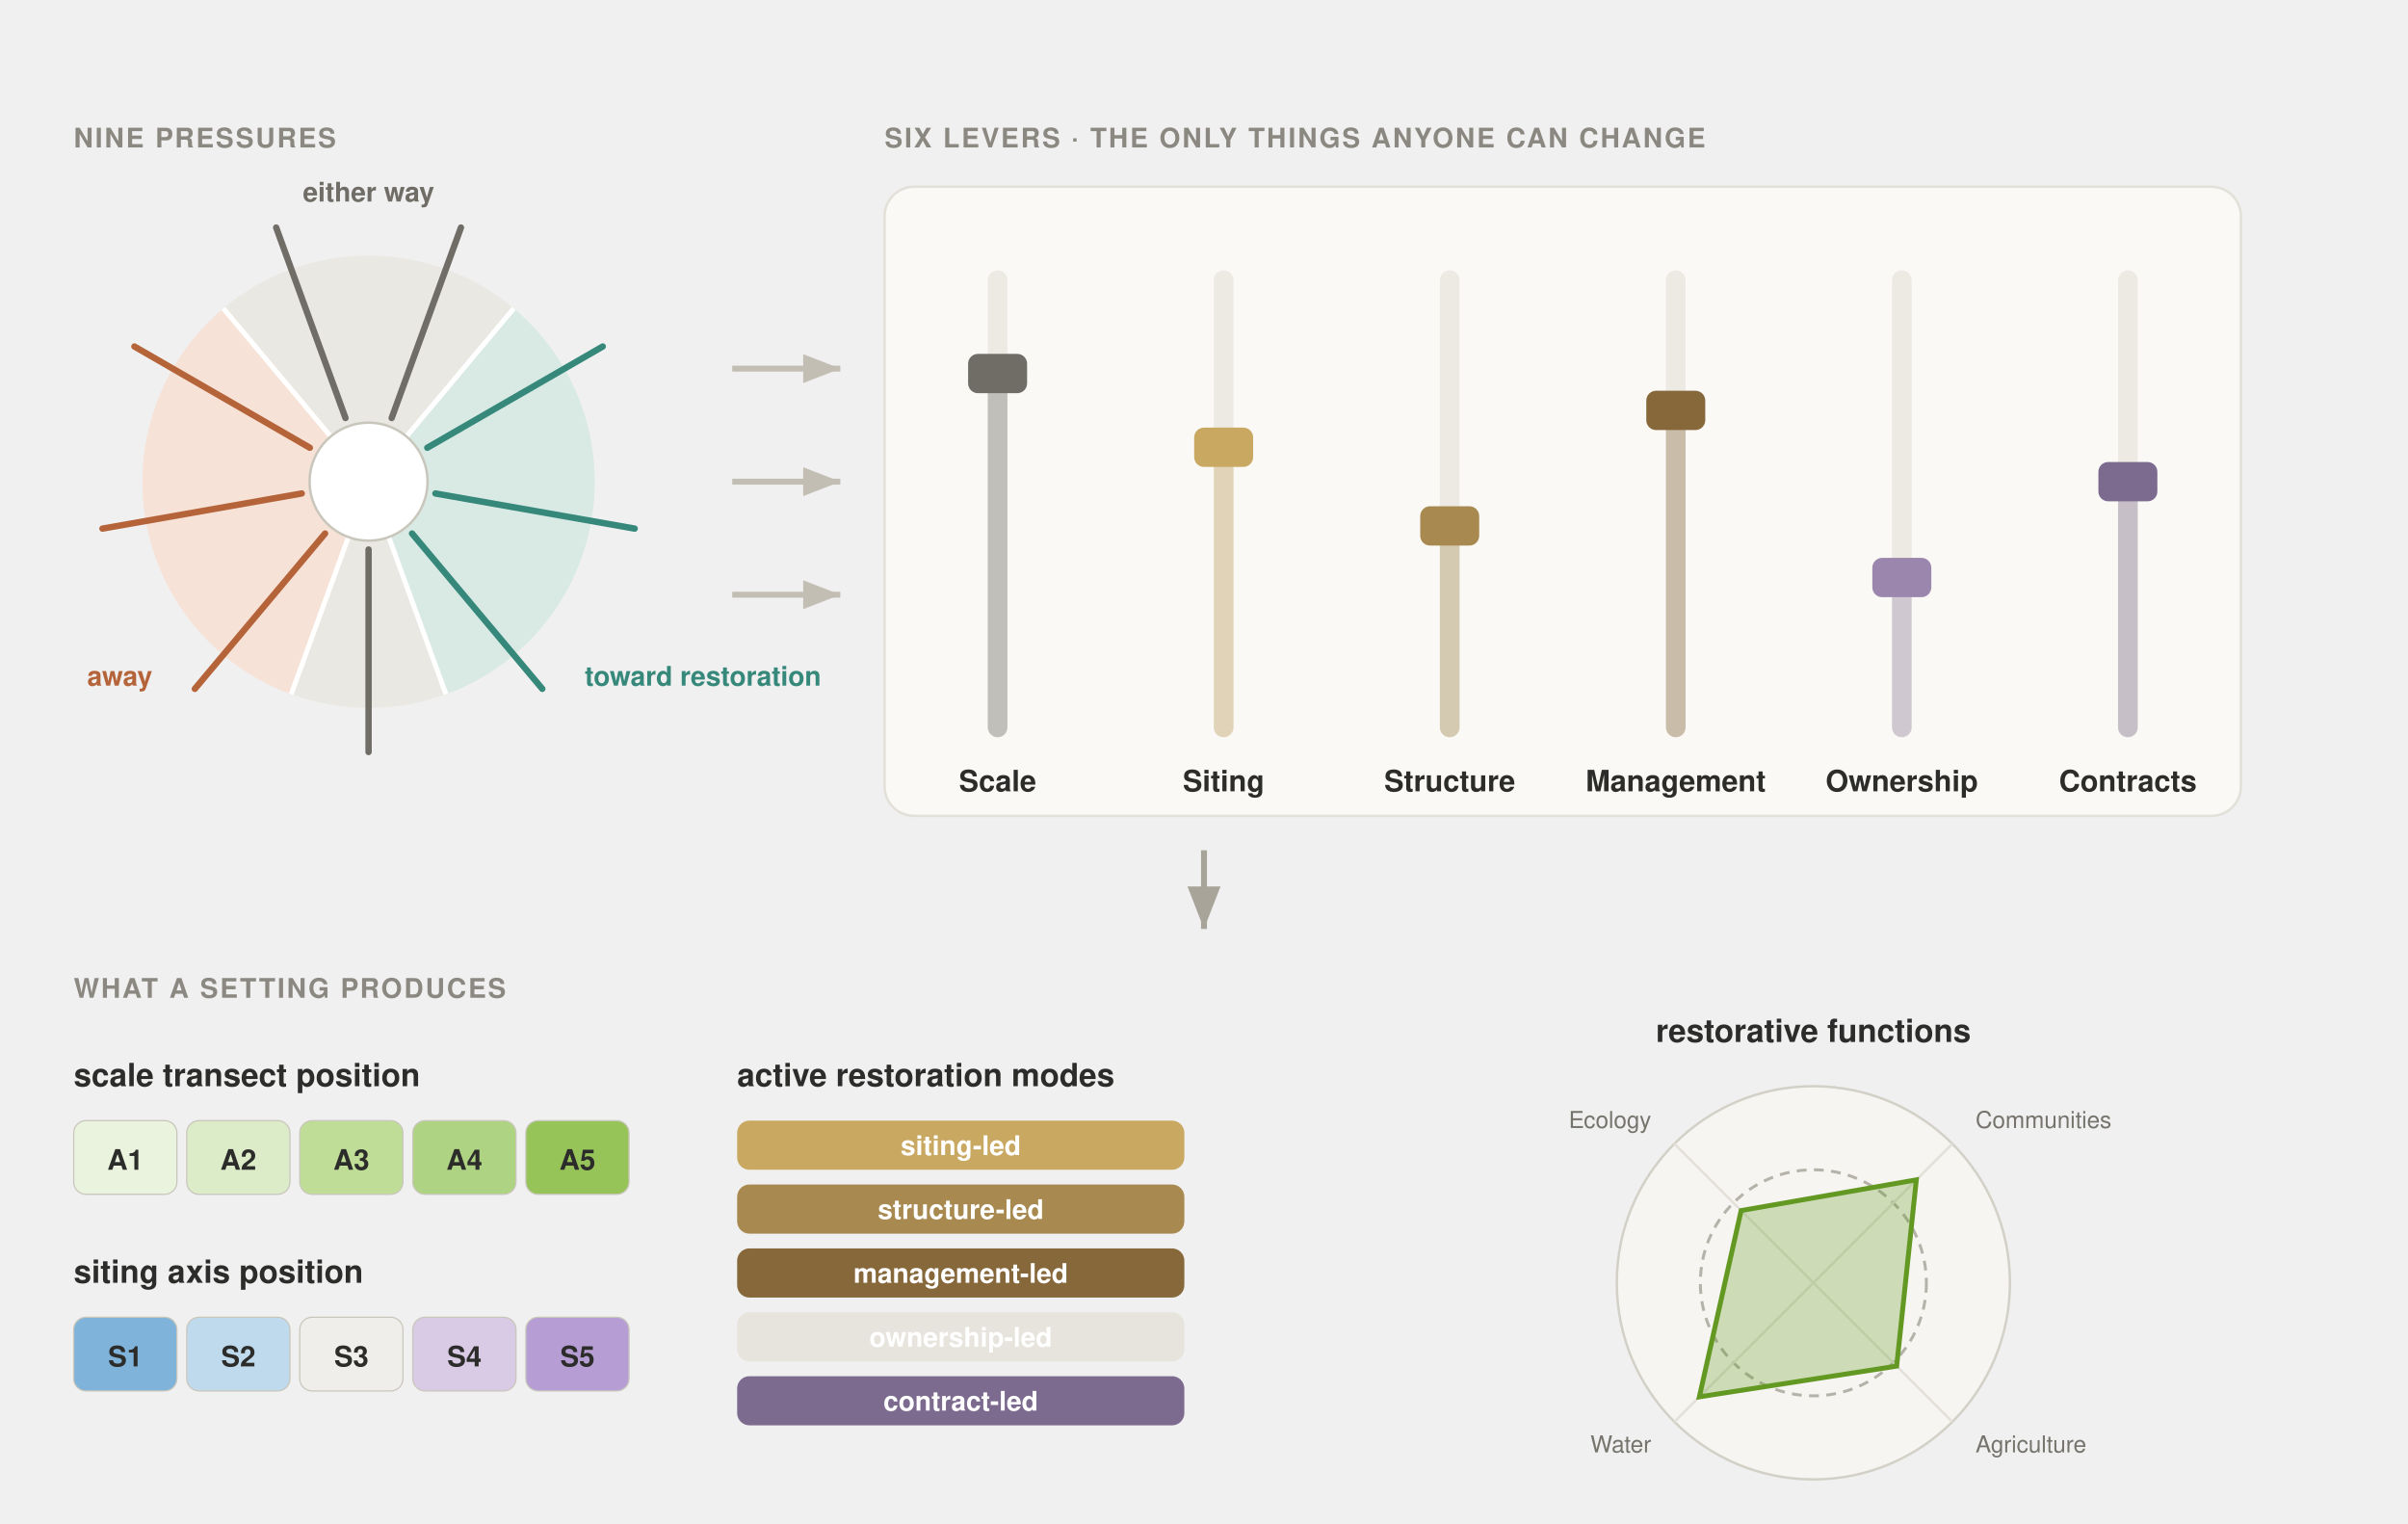
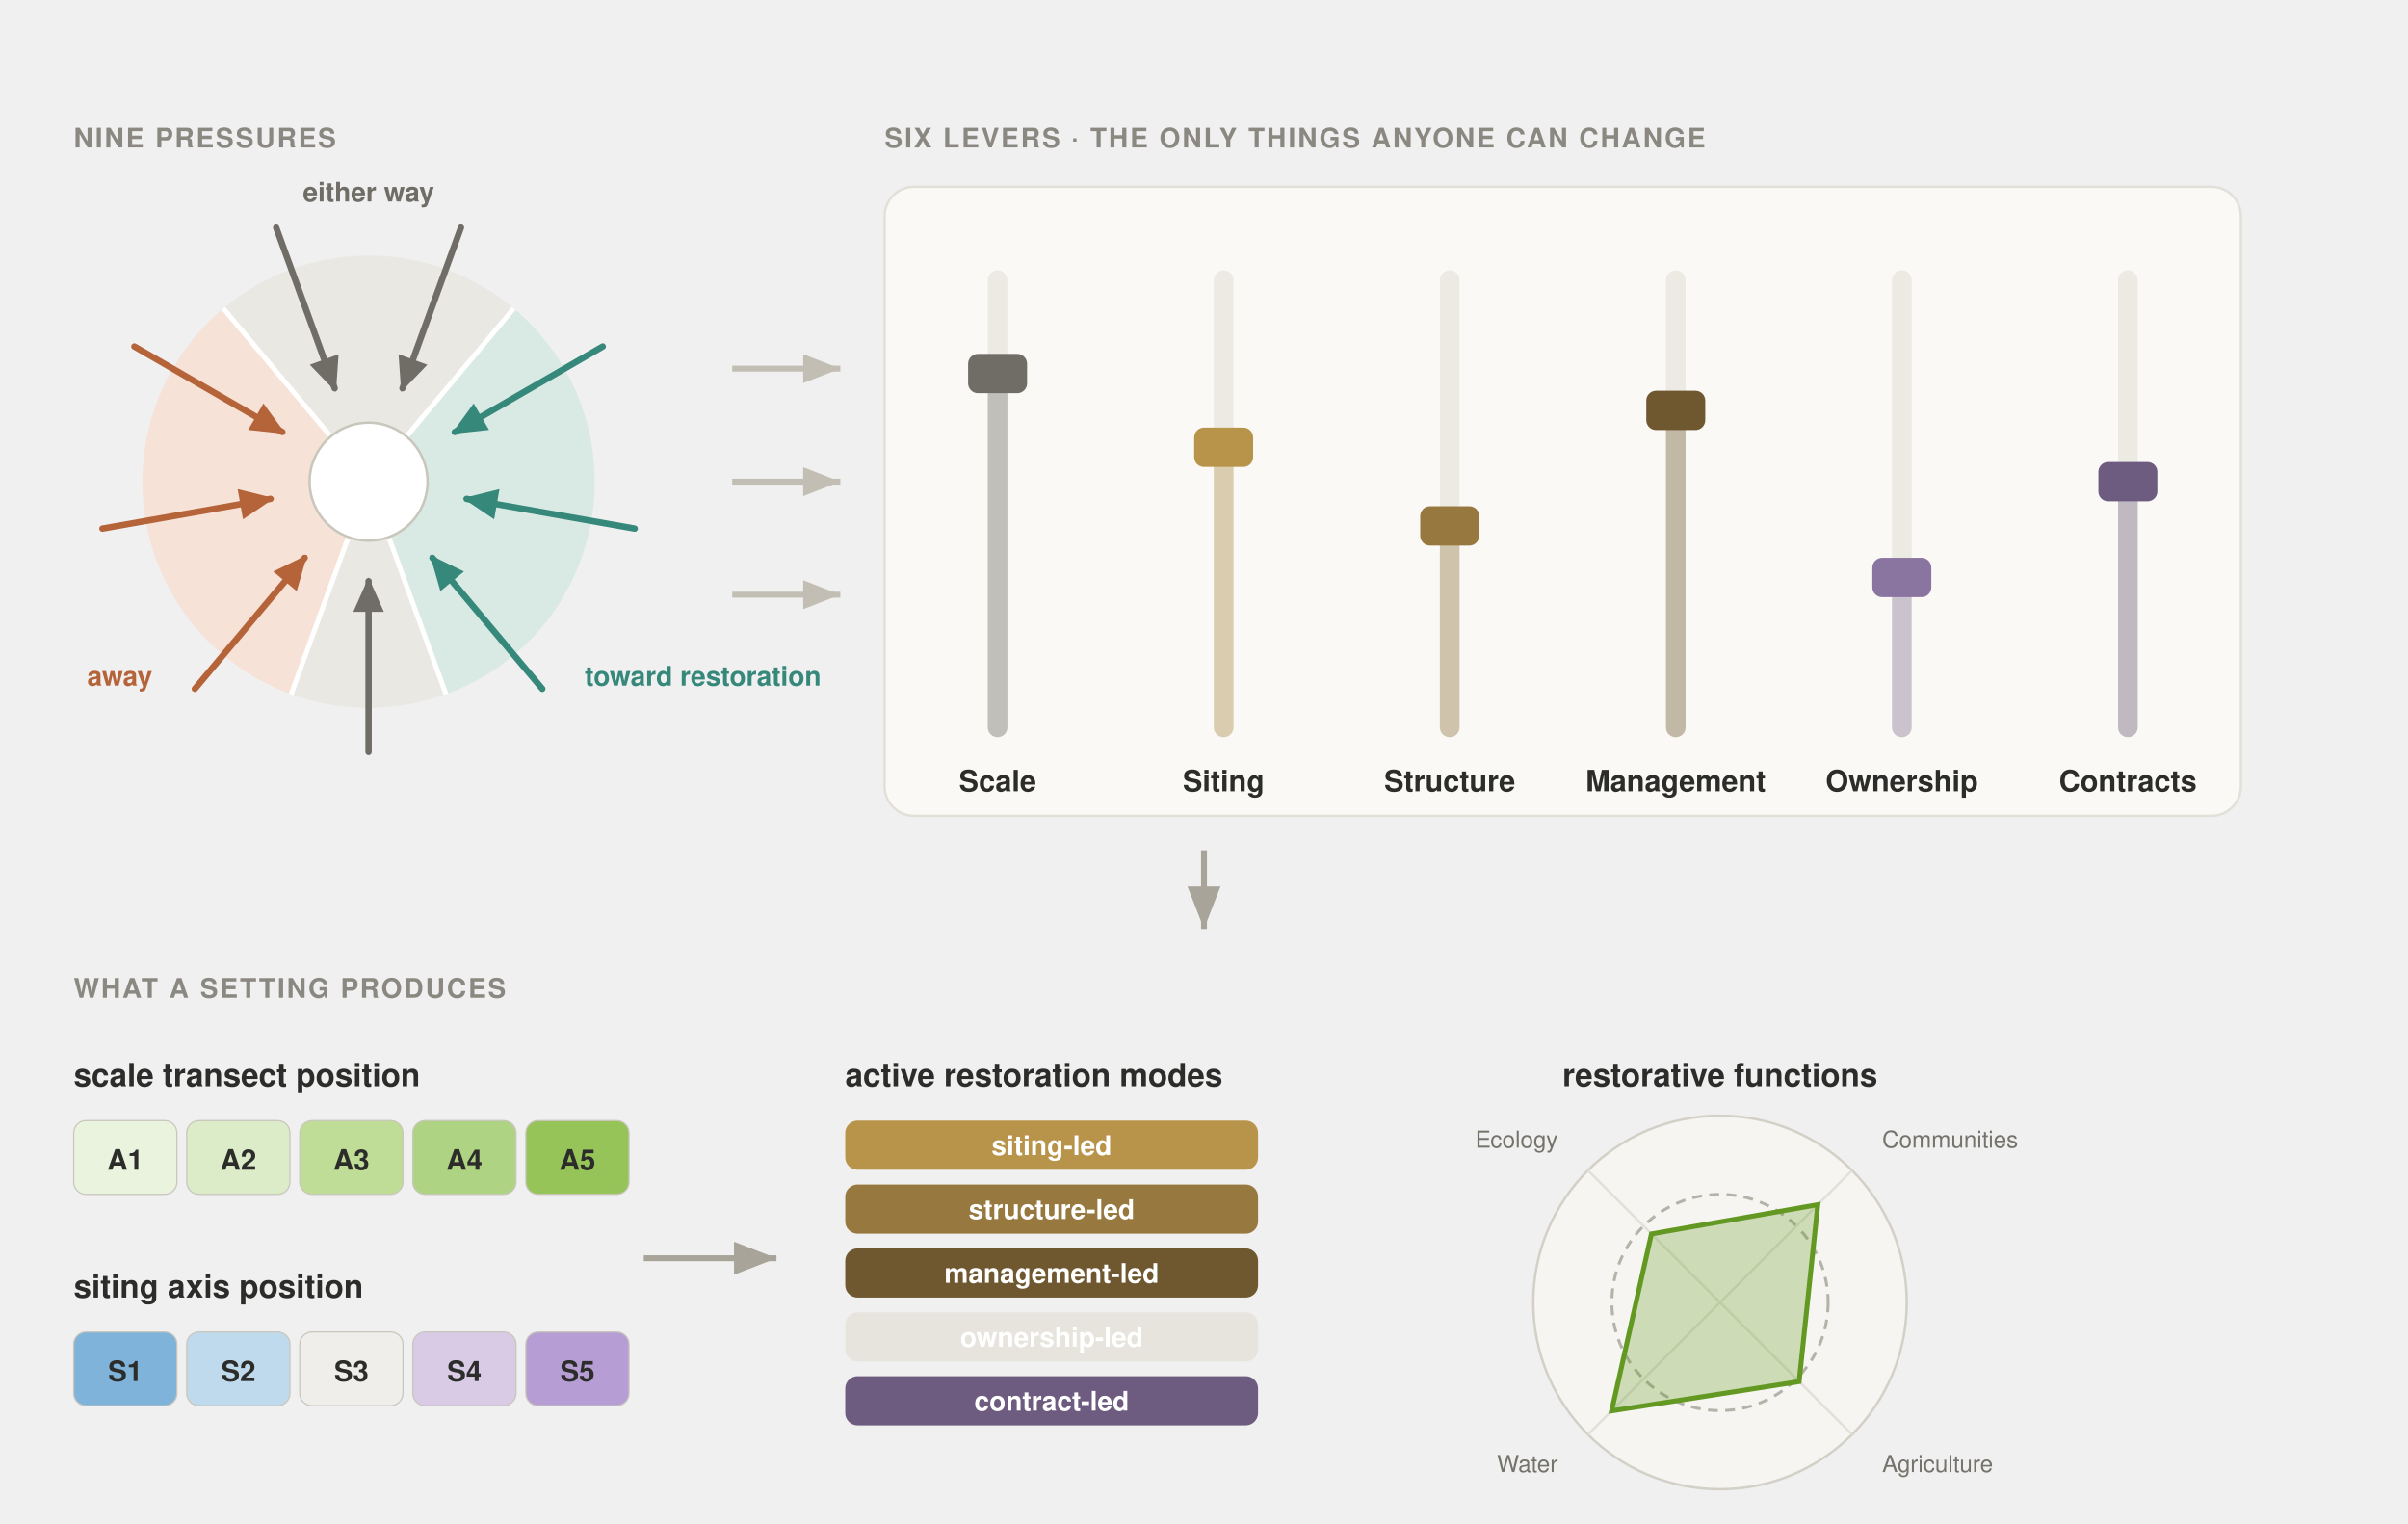
<svg xmlns="http://www.w3.org/2000/svg" width="980" height="620" viewBox="0 0 980 620" role="img">
  <style>
text{font-family:ui-sans-serif,system-ui,-apple-system,"Segoe UI",Helvetica,Arial,sans-serif}
.eb{font-size:11px;font-weight:700;fill:#8a8880;letter-spacing:.07em}
.nm{font-size:12px;font-weight:600;fill:#2c2c2a}
.ot{font-size:13px;font-weight:600;fill:#2c2c2a}
.cd{font-size:11.5px;font-weight:600;fill:#2c2c2a}
.cw{font-size:11px;font-weight:600;fill:#ffffff}
.pl{font-size:11px;font-weight:600}
.sc{font-size:9.5px;fill:#75736c}
</style>
  <defs>
+     <marker id="mt" viewBox="0 0 10 10" refX="8" refY="5" markerWidth="6" markerHeight="6" orient="auto">
+       <path d="M0,1 L9,5 L0,9 z" fill="#35887a" />
+     </marker>
+     <marker id="mg" viewBox="0 0 10 10" refX="8" refY="5" markerWidth="6" markerHeight="6" orient="auto">
+       <path d="M0,1 L9,5 L0,9 z" fill="#6f6d66" />
+     </marker>
+     <marker id="ma" viewBox="0 0 10 10" refX="8" refY="5" markerWidth="6" markerHeight="6" orient="auto">
+       <path d="M0,1 L9,5 L0,9 z" fill="#b5643a" />
+     </marker>
    <marker id="p" viewBox="0 0 10 10" refX="9" refY="5" markerWidth="7" markerHeight="7" orient="auto">
      <path d="M0,1.5 L9,5 L0,8.5 z" fill="#c2beb4" />
    </marker>
    <marker id="o" viewBox="0 0 10 10" refX="9" refY="5" markerWidth="8" markerHeight="8" orient="auto">
      <path d="M0,1.5 L9,5 L0,8.5 z" fill="#a8a49a" />
    </marker>
  </defs>
  <text class="eb" x="30" y="60">NINE PRESSURES</text>
  <path d="M150,196 L90.9,125.5 A92,92 0 0 1 209.1,125.5 Z" fill="#eae8e3" />
  <path d="M150,196 L209.1,125.5 A92,92 0 0 1 181.5,282.5 Z" fill="#d9e9e4" />
  <path d="M150,196 L181.5,282.5 A92,92 0 0 1 118.5,282.5 Z" fill="#eae8e3" />
  <path d="M150,196 L118.5,282.5 A92,92 0 0 1 90.9,125.5 Z" fill="#f6e2d7" />
  <line x1="150" y1="196" x2="90.9" y2="125.5" stroke="#ffffff" stroke-width="2" />
  <line x1="150" y1="196" x2="209.1" y2="125.5" stroke="#ffffff" stroke-width="2" />
  <line x1="150" y1="196" x2="181.5" y2="282.5" stroke="#ffffff" stroke-width="2" />
  <line x1="150" y1="196" x2="118.5" y2="282.5" stroke="#ffffff" stroke-width="2" />
-   <line x1="112.4" y1="92.6" x2="140.6" y2="170.1" stroke="#6f6d66" stroke-width="2.6" stroke-linecap="round" />
-   <line x1="187.6" y1="92.6" x2="159.4" y2="170.1" stroke="#6f6d66" stroke-width="2.6" stroke-linecap="round" />
-   <line x1="245.3" y1="141.0" x2="173.9" y2="182.2" stroke="#35887a" stroke-width="2.6" stroke-linecap="round" />
-   <line x1="258.3" y1="215.1" x2="177.2" y2="200.8" stroke="#35887a" stroke-width="2.6" stroke-linecap="round" />
-   <line x1="220.7" y1="280.3" x2="167.7" y2="217.1" stroke="#35887a" stroke-width="2.6" stroke-linecap="round" />
-   <line x1="150.0" y1="306.0" x2="150.0" y2="223.6" stroke="#6f6d66" stroke-width="2.6" stroke-linecap="round" />
-   <line x1="79.3" y1="280.3" x2="132.3" y2="217.1" stroke="#b5643a" stroke-width="2.6" stroke-linecap="round" />
-   <line x1="41.7" y1="215.1" x2="122.8" y2="200.8" stroke="#b5643a" stroke-width="2.6" stroke-linecap="round" />
-   <line x1="54.7" y1="141.0" x2="126.1" y2="182.2" stroke="#b5643a" stroke-width="2.6" stroke-linecap="round" />
+   <line x1="112.4" y1="92.6" x2="136.2" y2="158.0" stroke="#6f6d66" stroke-width="2.6" stroke-linecap="round" marker-end="url(#mg)" />
+   <line x1="187.6" y1="92.6" x2="163.8" y2="158.0" stroke="#6f6d66" stroke-width="2.6" stroke-linecap="round" marker-end="url(#mg)" />
+   <line x1="245.3" y1="141.0" x2="185.1" y2="175.8" stroke="#35887a" stroke-width="2.6" stroke-linecap="round" marker-end="url(#mt)" />
+   <line x1="258.3" y1="215.1" x2="189.9" y2="203.0" stroke="#35887a" stroke-width="2.6" stroke-linecap="round" marker-end="url(#mt)" />
+   <line x1="220.7" y1="280.3" x2="176.0" y2="227.0" stroke="#35887a" stroke-width="2.6" stroke-linecap="round" marker-end="url(#mt)" />
+   <line x1="150.0" y1="306.0" x2="150.0" y2="236.5" stroke="#6f6d66" stroke-width="2.6" stroke-linecap="round" marker-end="url(#mg)" />
+   <line x1="79.3" y1="280.3" x2="124.0" y2="227.0" stroke="#b5643a" stroke-width="2.6" stroke-linecap="round" marker-end="url(#ma)" />
+   <line x1="41.7" y1="215.1" x2="110.1" y2="203.0" stroke="#b5643a" stroke-width="2.6" stroke-linecap="round" marker-end="url(#ma)" />
+   <line x1="54.7" y1="141.0" x2="114.9" y2="175.8" stroke="#b5643a" stroke-width="2.6" stroke-linecap="round" marker-end="url(#ma)" />
  <circle cx="150" cy="196" r="24" fill="#ffffff" stroke="#c9c6bc" stroke-width="1" />
  <text class="pl" x="150" y="82" text-anchor="middle" fill="#6f6d66">either way</text>
  <text class="pl" x="238" y="279" text-anchor="start" fill="#35887a">toward restoration</text>
  <text class="pl" x="62" y="279" text-anchor="end" fill="#b5643a">away</text>
  <rect x="360" y="76" width="552" height="256" rx="12" fill="#faf9f6" stroke="#e2e0d8" />
  <text class="eb" x="360" y="60">SIX LEVERS · THE ONLY THINGS ANYONE CAN CHANGE</text>
  <rect x="402" y="110" width="8" height="190" rx="4" fill="#eceae3" />
  <rect x="402" y="152" width="8" height="148" rx="4" fill="#6f6d66" opacity="0.34" />
  <rect x="394" y="144" width="24" height="16" rx="4" fill="#6f6d66" />
  <text class="nm" x="406" y="322" text-anchor="middle">Scale</text>
  <rect x="494" y="110" width="8" height="190" rx="4" fill="#eceae3" />
-   <rect x="494" y="182" width="8" height="118" rx="4" fill="#c9a862" opacity="0.34" />
-   <rect x="486" y="174" width="24" height="16" rx="4" fill="#c9a862" />
+   <rect x="494" y="182" width="8" height="118" rx="4" fill="#b8934a" opacity="0.34" />
+   <rect x="486" y="174" width="24" height="16" rx="4" fill="#b8934a" />
  <text class="nm" x="498" y="322" text-anchor="middle">Siting</text>
  <rect x="586" y="110" width="8" height="190" rx="4" fill="#eceae3" />
-   <rect x="586" y="214" width="8" height="86" rx="4" fill="#a8894f" opacity="0.34" />
-   <rect x="578" y="206" width="24" height="16" rx="4" fill="#a8894f" />
+   <rect x="586" y="214" width="8" height="86" rx="4" fill="#97783f" opacity="0.34" />
+   <rect x="578" y="206" width="24" height="16" rx="4" fill="#97783f" />
  <text class="nm" x="590" y="322" text-anchor="middle">Structure</text>
  <rect x="678" y="110" width="8" height="190" rx="4" fill="#eceae3" />
-   <rect x="678" y="167" width="8" height="133" rx="4" fill="#86683a" opacity="0.34" />
-   <rect x="670" y="159" width="24" height="16" rx="4" fill="#86683a" />
+   <rect x="678" y="167" width="8" height="133" rx="4" fill="#6f5730" opacity="0.34" />
+   <rect x="670" y="159" width="24" height="16" rx="4" fill="#6f5730" />
  <text class="nm" x="682" y="322" text-anchor="middle">Management</text>
  <rect x="770" y="110" width="8" height="190" rx="4" fill="#eceae3" />
-   <rect x="770" y="235" width="8" height="65" rx="4" fill="#9b86ad" opacity="0.34" />
-   <rect x="762" y="227" width="24" height="16" rx="4" fill="#9b86ad" />
+   <rect x="770" y="235" width="8" height="65" rx="4" fill="#8a75a0" opacity="0.34" />
+   <rect x="762" y="227" width="24" height="16" rx="4" fill="#8a75a0" />
  <text class="nm" x="774" y="322" text-anchor="middle">Ownership</text>
  <rect x="862" y="110" width="8" height="190" rx="4" fill="#eceae3" />
-   <rect x="862" y="196" width="8" height="104" rx="4" fill="#7d6b8f" opacity="0.34" />
-   <rect x="854" y="188" width="24" height="16" rx="4" fill="#7d6b8f" />
+   <rect x="862" y="196" width="8" height="104" rx="4" fill="#6d5c80" opacity="0.34" />
+   <rect x="854" y="188" width="24" height="16" rx="4" fill="#6d5c80" />
  <text class="nm" x="866" y="322" text-anchor="middle">Contracts</text>
  <line x1="298" y1="150" x2="342" y2="150" stroke="#c2beb4" stroke-width="2.4" marker-end="url(#p)" />
  <line x1="298" y1="196" x2="342" y2="196" stroke="#c2beb4" stroke-width="2.4" marker-end="url(#p)" />
  <line x1="298" y1="242" x2="342" y2="242" stroke="#c2beb4" stroke-width="2.4" marker-end="url(#p)" />
  <line x1="490.0" y1="346" x2="490.0" y2="378" stroke="#a8a49a" stroke-width="2.4" marker-end="url(#o)" />
  <text class="eb" x="30" y="406">WHAT A SETTING PRODUCES</text>
  <text class="ot" x="30" y="442">scale transect position</text>
  <rect x="30" y="456" width="42" height="30" rx="5" fill="#EAF3DE" stroke="#c9c6bc" stroke-width="0.5" />
  <text class="cd" x="51.0" y="476" text-anchor="middle">A1</text>
  <rect x="76" y="456" width="42" height="30" rx="5" fill="#DCEBC8" stroke="#c9c6bc" stroke-width="0.5" />
  <text class="cd" x="97.0" y="476" text-anchor="middle">A2</text>
  <rect x="122" y="456" width="42" height="30" rx="5" fill="#C0DD97" stroke="#c9c6bc" stroke-width="0.5" />
  <text class="cd" x="143.0" y="476" text-anchor="middle">A3</text>
  <rect x="168" y="456" width="42" height="30" rx="5" fill="#AED483" stroke="#c9c6bc" stroke-width="0.5" />
  <text class="cd" x="189.0" y="476" text-anchor="middle">A4</text>
  <rect x="214" y="456" width="42" height="30" rx="5" fill="#97C459" stroke="#c9c6bc" stroke-width="0.5" />
  <text class="cd" x="235.0" y="476" text-anchor="middle">A5</text>
-   <text class="ot" x="30" y="522">siting axis position</text>
-   <rect x="30" y="536" width="42" height="30" rx="5" fill="#7fb3d9" stroke="#c9c6bc" stroke-width="0.5" />
-   <text class="cd" x="51.0" y="556" text-anchor="middle">S1</text>
-   <rect x="76" y="536" width="42" height="30" rx="5" fill="#bfdaec" stroke="#c9c6bc" stroke-width="0.5" />
-   <text class="cd" x="97.0" y="556" text-anchor="middle">S2</text>
-   <rect x="122" y="536" width="42" height="30" rx="5" fill="#efeeea" stroke="#c9c6bc" stroke-width="0.5" />
-   <text class="cd" x="143.0" y="556" text-anchor="middle">S3</text>
-   <rect x="168" y="536" width="42" height="30" rx="5" fill="#d9cbe6" stroke="#c9c6bc" stroke-width="0.5" />
-   <text class="cd" x="189.0" y="556" text-anchor="middle">S4</text>
-   <rect x="214" y="536" width="42" height="30" rx="5" fill="#b69ed4" stroke="#c9c6bc" stroke-width="0.5" />
-   <text class="cd" x="235.0" y="556" text-anchor="middle">S5</text>
-   <text class="ot" x="300" y="442">active restoration modes</text>
-   <rect x="300" y="456" width="182" height="20" rx="5" fill="#c9a862" />
-   <text class="cw" x="391" y="470" text-anchor="middle">siting-led</text>
-   <rect x="300" y="482" width="182" height="20" rx="5" fill="#a8894f" />
-   <text class="cw" x="391" y="496" text-anchor="middle">structure-led</text>
-   <rect x="300" y="508" width="182" height="20" rx="5" fill="#86683a" />
-   <text class="cw" x="391" y="522" text-anchor="middle">management-led</text>
-   <rect x="300" y="534" width="182" height="20" rx="5" fill="#e6e4dc" />
-   <text class="cw" x="391" y="548" text-anchor="middle" fill="#9c988e">ownership-led</text>
-   <rect x="300" y="560" width="182" height="20" rx="5" fill="#7d6b8f" />
-   <text class="cw" x="391" y="574" text-anchor="middle">contract-led</text>
-   <text class="ot" x="738" y="424" text-anchor="middle">restorative functions</text>
-   <circle cx="738" cy="522" r="80" fill="#f6f5f1" stroke="#d3d1c7" stroke-width="1" />
-   <circle cx="738" cy="522" r="46" fill="none" stroke="#b4b2a9" stroke-width="1.2" stroke-dasharray="4 3" />
-   <line x1="738" y1="522" x2="794.6" y2="465.4" stroke="#e2e0d8" stroke-width="1" />
-   <line x1="738" y1="522" x2="794.6" y2="578.6" stroke="#e2e0d8" stroke-width="1" />
-   <line x1="738" y1="522" x2="681.4" y2="578.6" stroke="#e2e0d8" stroke-width="1" />
-   <line x1="738" y1="522" x2="681.4" y2="465.4" stroke="#e2e0d8" stroke-width="1" />
-   <polygon points="779.9,480.1 771.9,555.9 691.6,568.4 708.6,492.6" fill="#639922" fill-opacity="0.28" stroke="#639922" stroke-width="2" />
-   <text class="sc" x="804" y="459" text-anchor="start">Communities</text>
-   <text class="sc" x="804" y="591" text-anchor="start">Agriculture</text>
-   <text class="sc" x="672" y="591" text-anchor="end">Water</text>
-   <text class="sc" x="672" y="459" text-anchor="end">Ecology</text>
+   <text class="ot" x="30" y="528">siting axis position</text>
+   <rect x="30" y="542" width="42" height="30" rx="5" fill="#7fb3d9" stroke="#c9c6bc" stroke-width="0.5" />
+   <text class="cd" x="51.0" y="562" text-anchor="middle">S1</text>
+   <rect x="76" y="542" width="42" height="30" rx="5" fill="#bfdaec" stroke="#c9c6bc" stroke-width="0.5" />
+   <text class="cd" x="97.0" y="562" text-anchor="middle">S2</text>
+   <rect x="122" y="542" width="42" height="30" rx="5" fill="#efeeea" stroke="#c9c6bc" stroke-width="0.5" />
+   <text class="cd" x="143.0" y="562" text-anchor="middle">S3</text>
+   <rect x="168" y="542" width="42" height="30" rx="5" fill="#d9cbe6" stroke="#c9c6bc" stroke-width="0.5" />
+   <text class="cd" x="189.0" y="562" text-anchor="middle">S4</text>
+   <rect x="214" y="542" width="42" height="30" rx="5" fill="#b69ed4" stroke="#c9c6bc" stroke-width="0.5" />
+   <text class="cd" x="235.0" y="562" text-anchor="middle">S5</text>
+   <line x1="262" y1="512" x2="316" y2="512" stroke="#a8a49a" stroke-width="2.4" marker-end="url(#o)" />
+   <text class="ot" x="344" y="442">active restoration modes</text>
+   <rect x="344" y="456" width="168" height="20" rx="5" fill="#b8934a" />
+   <text class="cw" x="428" y="470" text-anchor="middle">siting-led</text>
+   <rect x="344" y="482" width="168" height="20" rx="5" fill="#97783f" />
+   <text class="cw" x="428" y="496" text-anchor="middle">structure-led</text>
+   <rect x="344" y="508" width="168" height="20" rx="5" fill="#6f5730" />
+   <text class="cw" x="428" y="522" text-anchor="middle">management-led</text>
+   <rect x="344" y="534" width="168" height="20" rx="5" fill="#e6e4dc" />
+   <text class="cw" x="428" y="548" text-anchor="middle" fill="#9c988e">ownership-led</text>
+   <rect x="344" y="560" width="168" height="20" rx="5" fill="#6d5c80" />
+   <text class="cw" x="428" y="574" text-anchor="middle">contract-led</text>
+   <text class="ot" x="700" y="442" text-anchor="middle">restorative functions</text>
+   <circle cx="700" cy="530" r="76" fill="#f6f5f1" stroke="#d3d1c7" stroke-width="1" />
+   <circle cx="700" cy="530" r="44" fill="none" stroke="#b4b2a9" stroke-width="1.2" stroke-dasharray="4 3" />
+   <line x1="700" y1="530" x2="753.7" y2="476.3" stroke="#e2e0d8" stroke-width="1" />
+   <line x1="700" y1="530" x2="753.7" y2="583.7" stroke="#e2e0d8" stroke-width="1" />
+   <line x1="700" y1="530" x2="646.3" y2="583.7" stroke="#e2e0d8" stroke-width="1" />
+   <line x1="700" y1="530" x2="646.3" y2="476.3" stroke="#e2e0d8" stroke-width="1" />
+   <polygon points="739.8,490.2 732.2,562.2 655.9,574.1 672.1,502.1" fill="#639922" fill-opacity="0.28" stroke="#639922" stroke-width="2" />
+   <text class="sc" x="766" y="467" text-anchor="start">Communities</text>
+   <text class="sc" x="766" y="599" text-anchor="start">Agriculture</text>
+   <text class="sc" x="634" y="599" text-anchor="end">Water</text>
+   <text class="sc" x="634" y="467" text-anchor="end">Ecology</text>
</svg>
